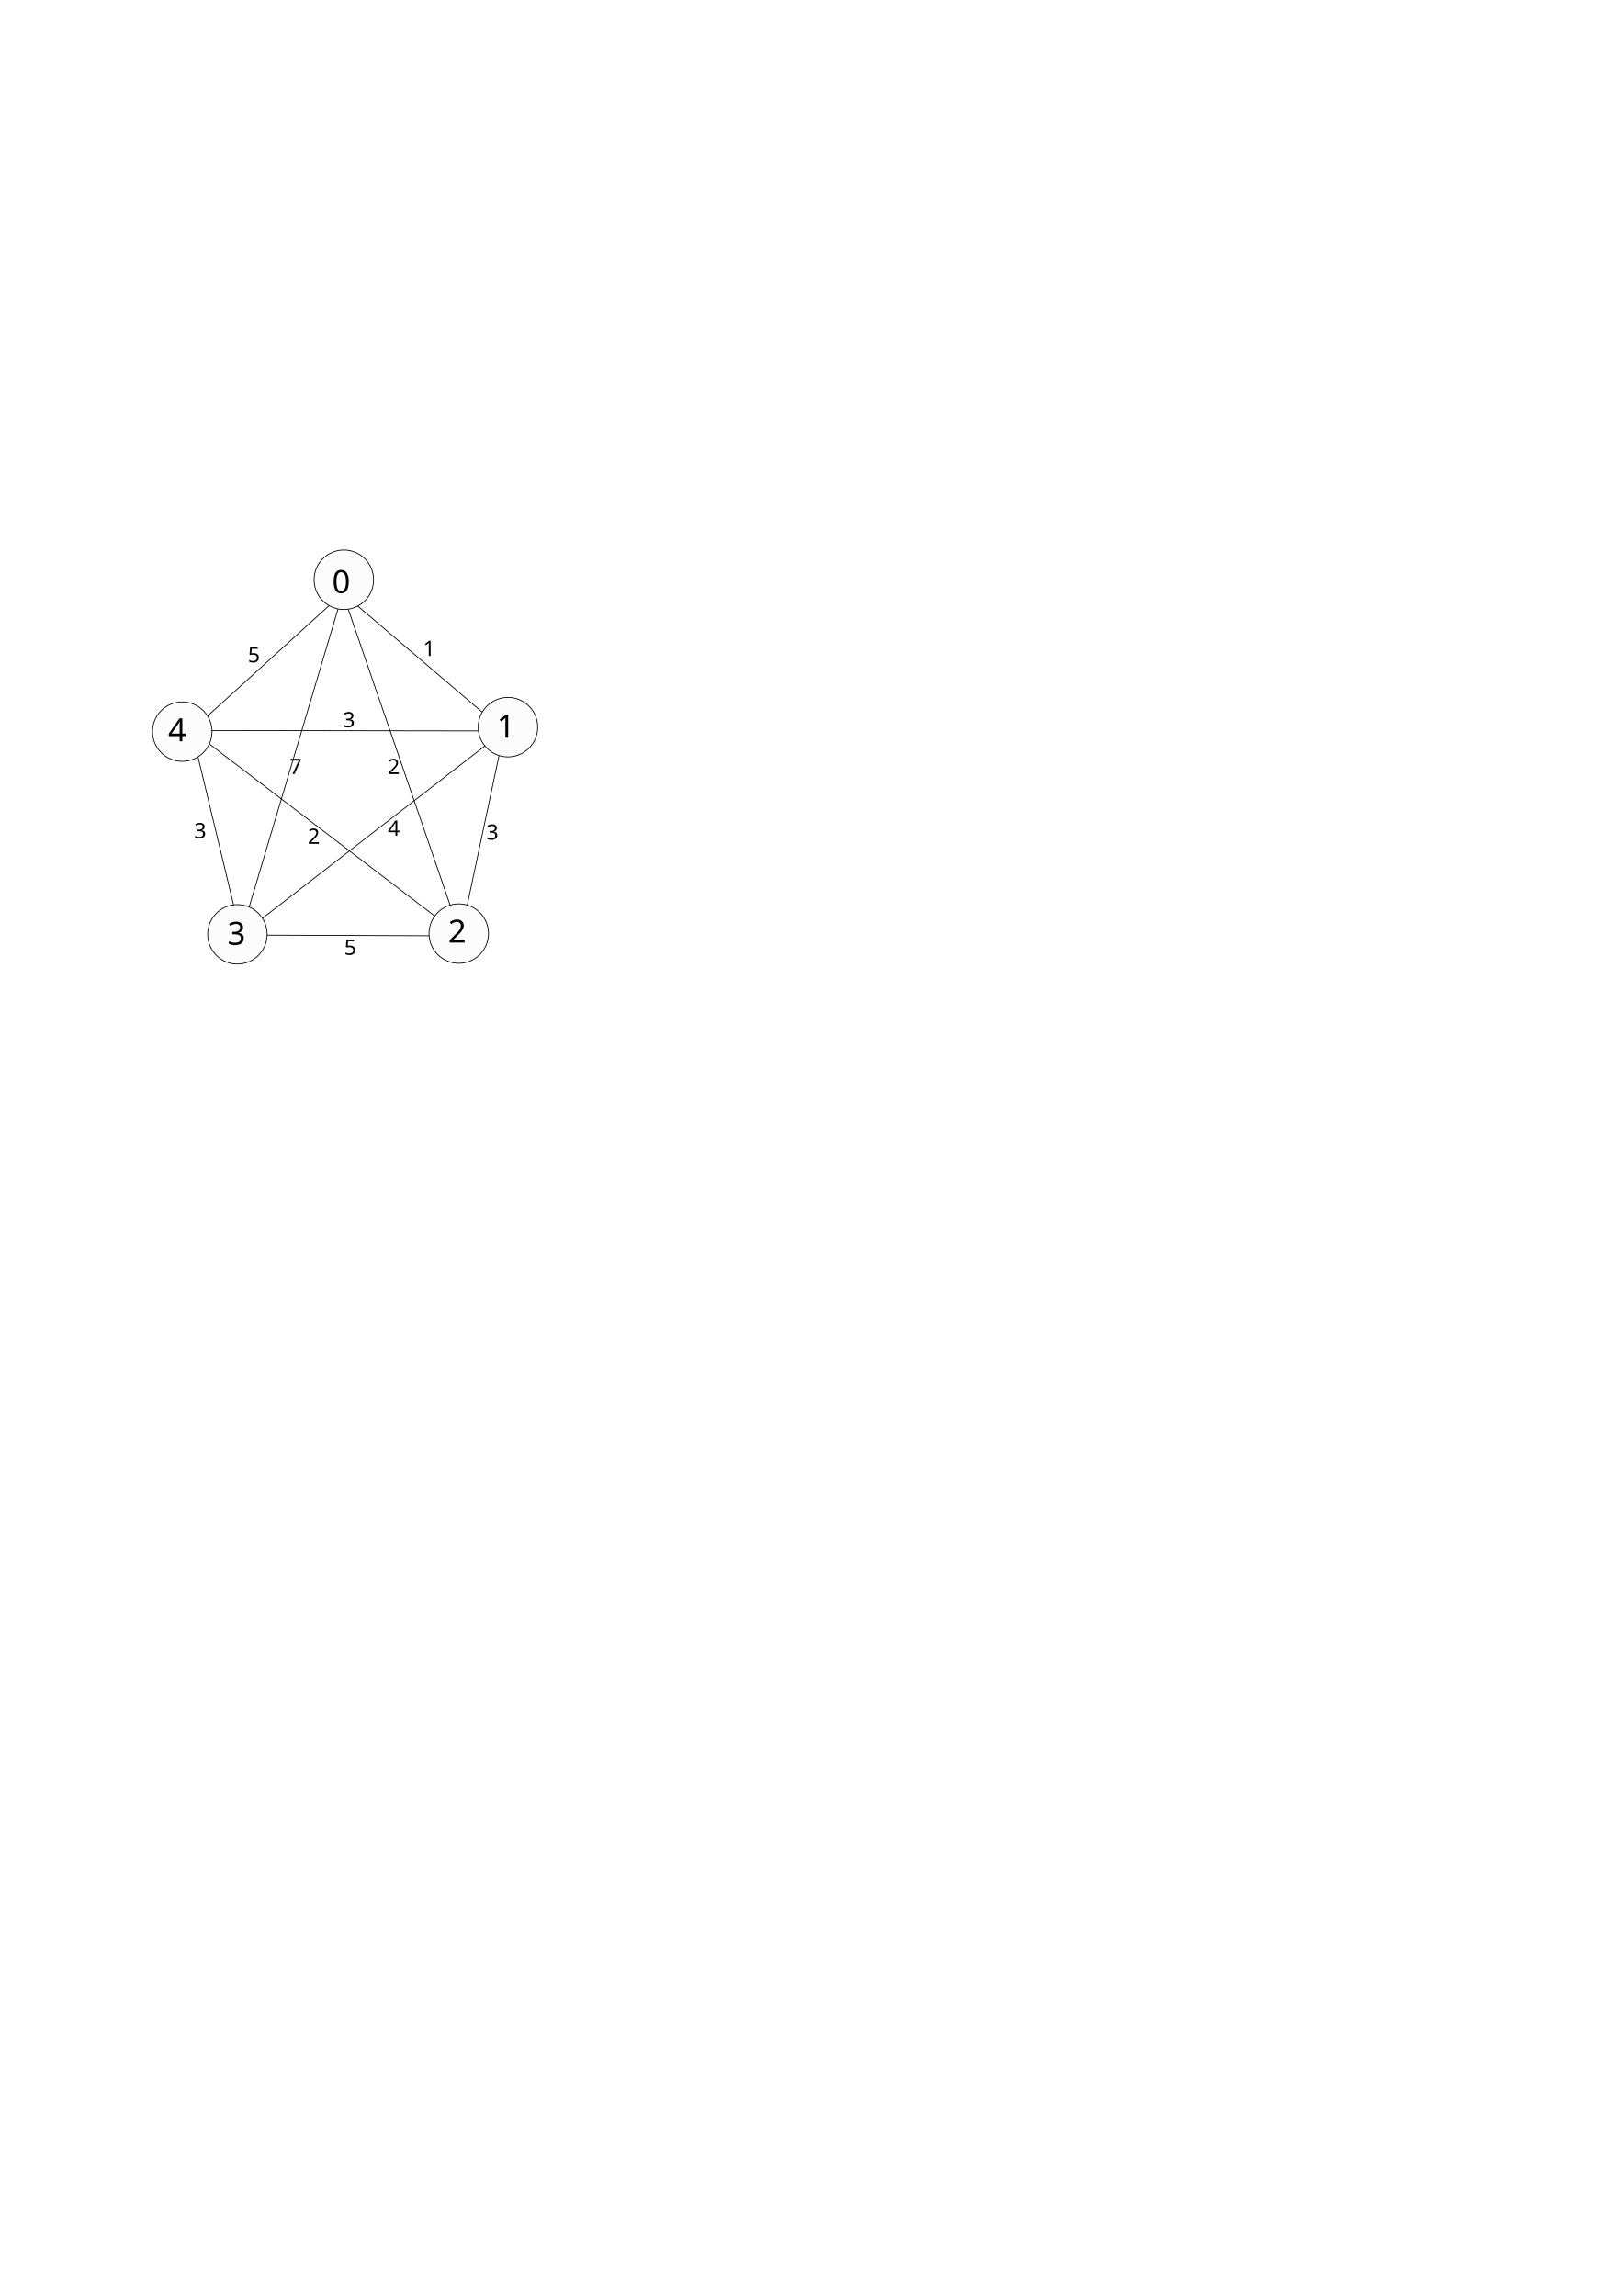
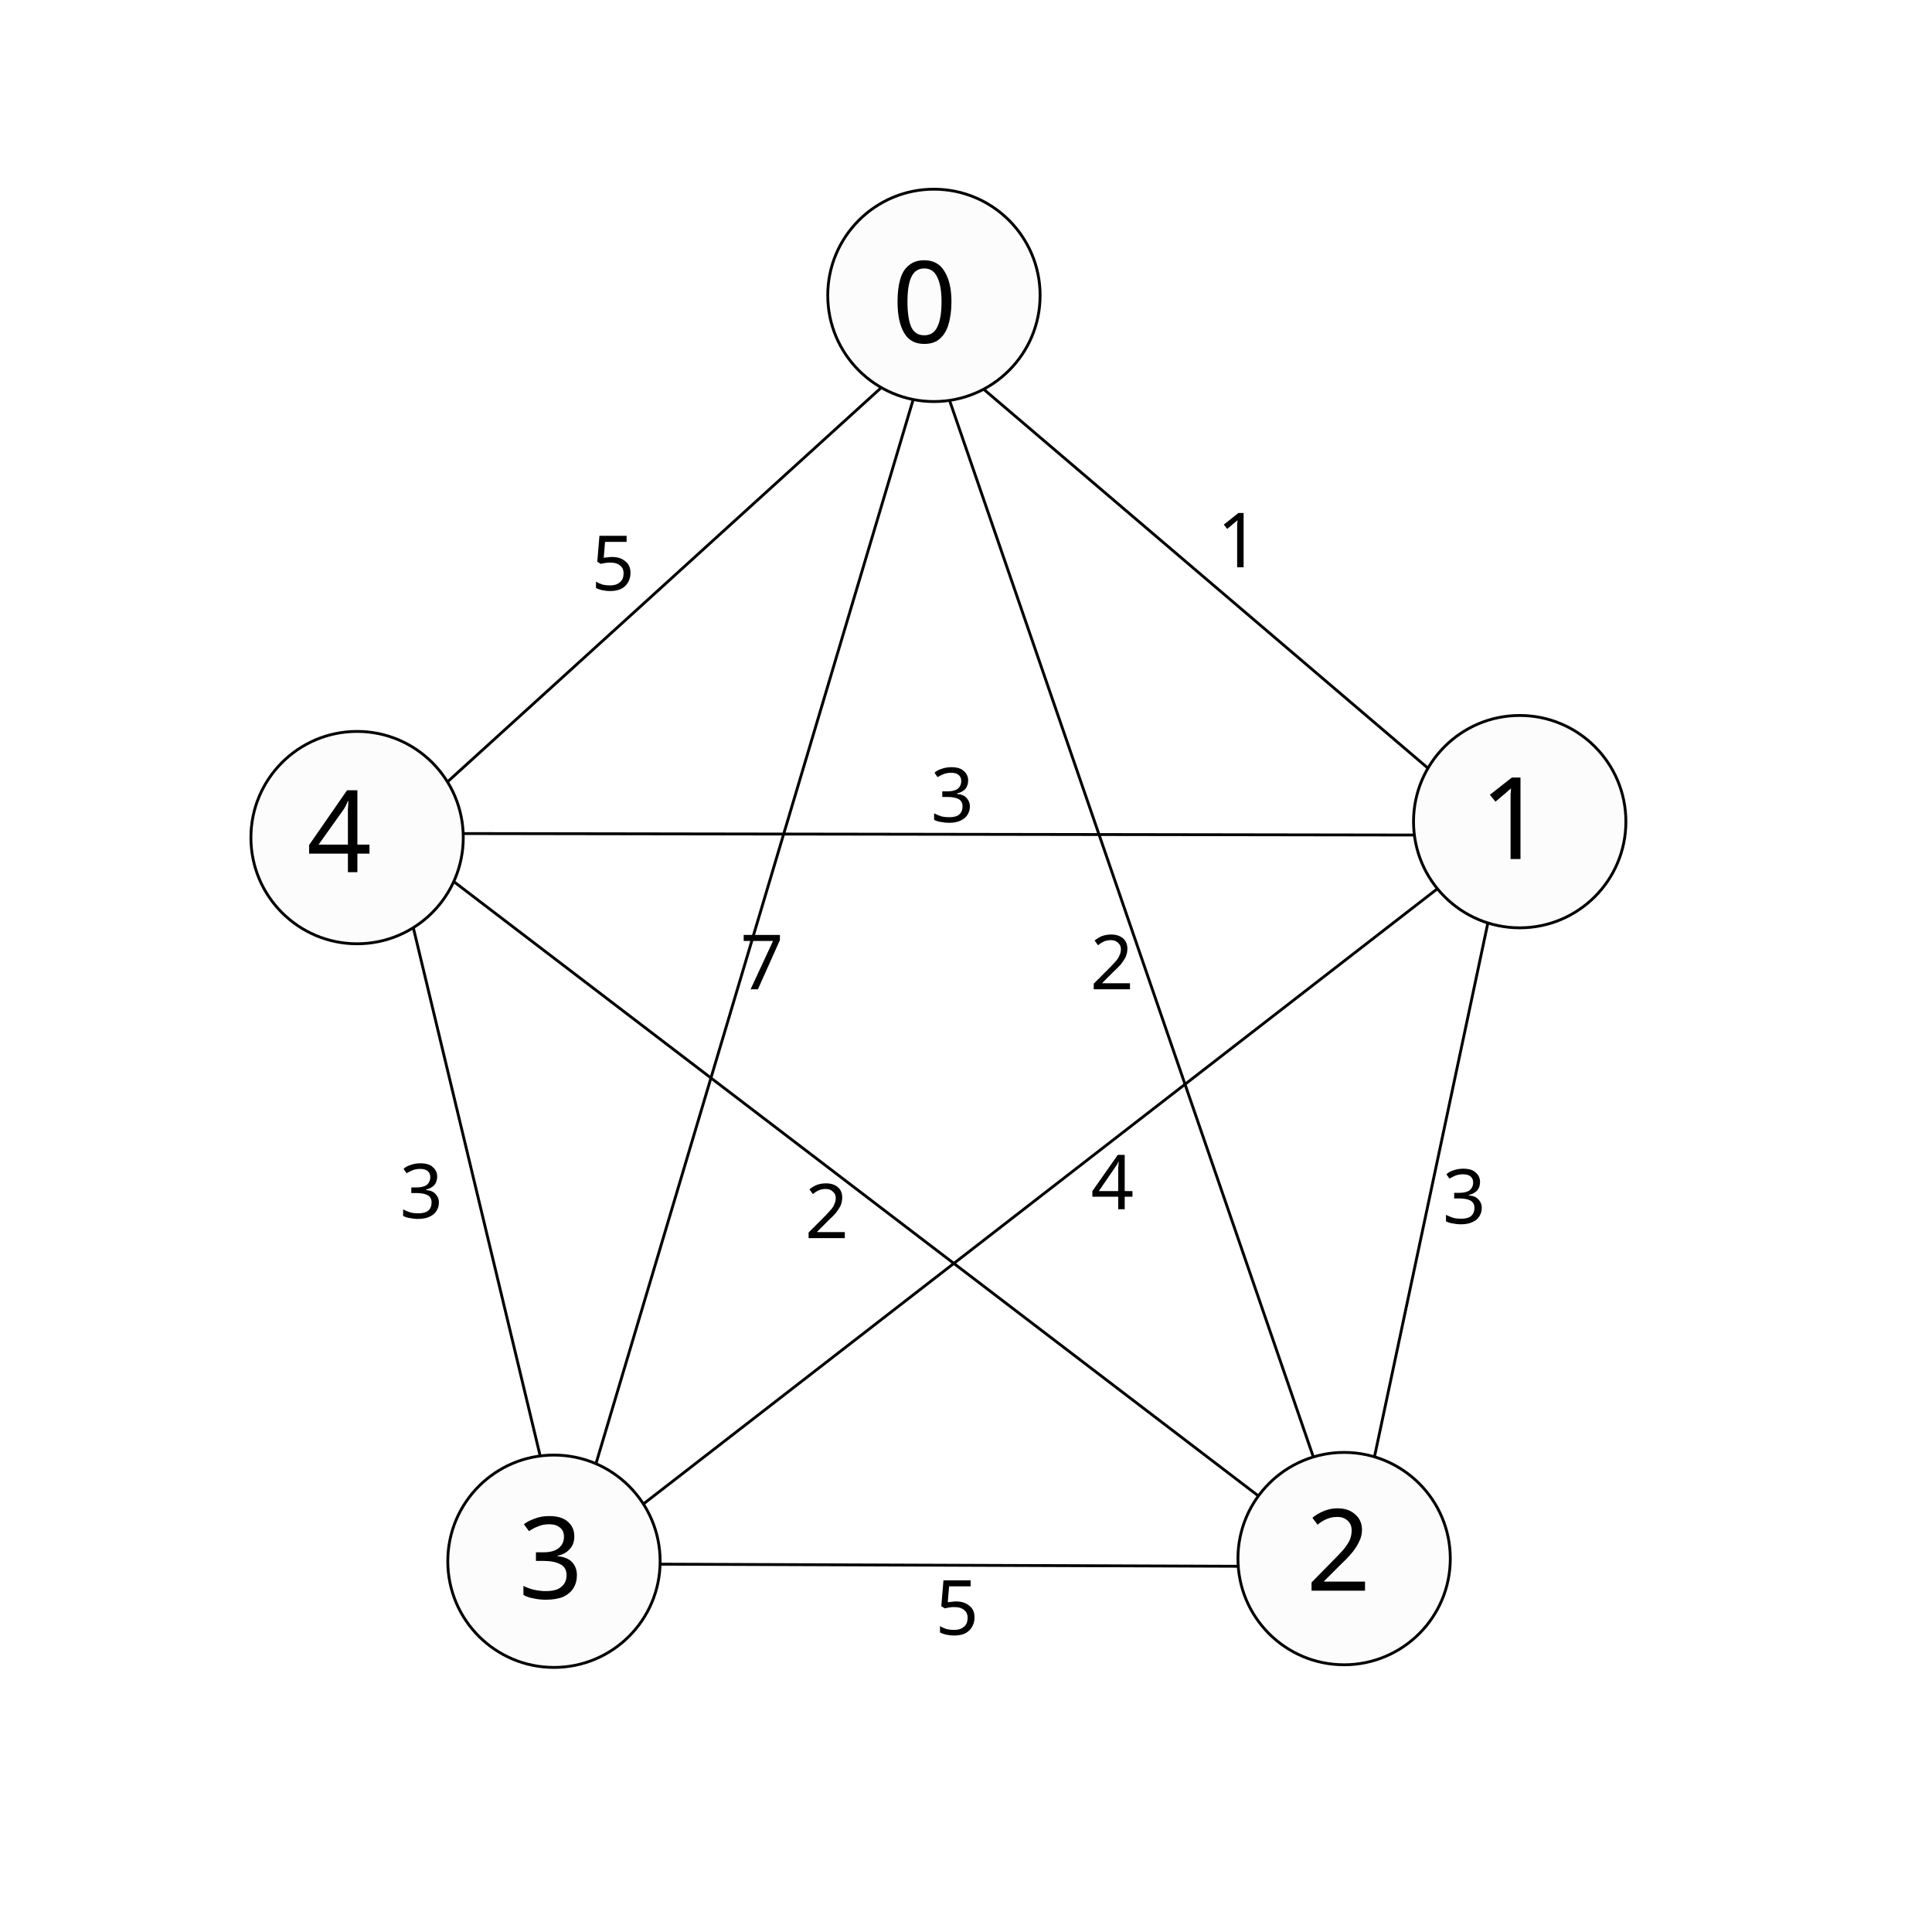
- <svg xmlns="http://www.w3.org/2000/svg" width="210mm" height="297mm" viewBox="0 0 210 297" version="1.1" id="svg8">
+ <svg xmlns="http://www.w3.org/2000/svg" width="70mm" height="70mm" viewBox="0 0 70 70" version="1.1" id="svg8">
  <defs id="defs2" />
-   <g id="layer1">
-     <path style="fill:none;stroke:#000000;stroke-width:0.103px;stroke-linecap:butt;stroke-linejoin:miter;stroke-opacity:1" d="m 31.144,120.955 28.443,0.104 L 65.217,94.553 44.326,76.735 24.788,94.491 Z" id="path815" />
-     <path style="fill:none;stroke:#000000;stroke-width:0.103px;stroke-linecap:butt;stroke-linejoin:miter;stroke-opacity:1" d="M 24.788,94.491 65.217,94.553 31.144,120.955 44.326,76.735 59.587,121.059 Z" id="path817" />
-     <circle style="opacity:1;fill:#fcfcfc;fill-opacity:1;stroke:#000000;stroke-width:0.103;stroke-miterlimit:4;stroke-dasharray:none;stroke-dashoffset:0;stroke-opacity:1" id="path854" cx="44.471" cy="74.995" r="3.847" />
-     <circle style="opacity:1;fill:#fcfcfc;fill-opacity:1;stroke:#000000;stroke-width:0.103;stroke-miterlimit:4;stroke-dasharray:none;stroke-dashoffset:0;stroke-opacity:1" id="path854-3" cx="65.695" cy="94.063" r="3.847" />
-     <circle style="opacity:1;fill:#fcfcfc;fill-opacity:1;stroke:#000000;stroke-width:0.103;stroke-miterlimit:4;stroke-dasharray:none;stroke-dashoffset:0;stroke-opacity:1" id="path854-3-6" cx="59.333" cy="120.764" r="3.847" />
-     <circle style="opacity:1;fill:#fcfcfc;fill-opacity:1;stroke:#000000;stroke-width:0.103;stroke-miterlimit:4;stroke-dasharray:none;stroke-dashoffset:0;stroke-opacity:1" id="path854-3-6-7" cx="30.704" cy="120.861" r="3.847" />
-     <circle style="opacity:1;fill:#fcfcfc;fill-opacity:1;stroke:#000000;stroke-width:0.103;stroke-miterlimit:4;stroke-dasharray:none;stroke-dashoffset:0;stroke-opacity:1" id="path854-3-6-7-5" cx="23.571" cy="94.642" r="3.847" />
-     <text xml:space="preserve" style="font-style:normal;font-weight:normal;font-size:4.126px;line-height:1.25;font-family:sans-serif;letter-spacing:0px;word-spacing:0px;fill:#000000;fill-opacity:1;stroke:none;stroke-width:0.103" x="42.949" y="76.708" id="text918">
-       <tspan id="tspan916" x="42.949" y="76.708" style="stroke-width:0.103">0</tspan>
+   <g id="layer1" transform="translate(0,-227)">
+     <path style="fill:none;stroke:#000000;stroke-width:0.103px;stroke-linecap:butt;stroke-linejoin:miter;stroke-opacity:1" d="m 20.511,283.661 28.443,0.104 5.63,-26.505 -20.891,-17.818 -19.538,17.756 z" id="path815" />
+     <path style="fill:none;stroke:#000000;stroke-width:0.103px;stroke-linecap:butt;stroke-linejoin:miter;stroke-opacity:1" d="m 14.155,257.197 40.429,0.063 -34.073,26.401 13.182,-44.219 15.261,44.324 z" id="path817" />
+     <circle style="opacity:1;fill:#fcfcfc;fill-opacity:1;stroke:#000000;stroke-width:0.103;stroke-miterlimit:4;stroke-dasharray:none;stroke-dashoffset:0;stroke-opacity:1" id="path854" cx="33.838" cy="237.702" r="3.847" />
+     <circle style="opacity:1;fill:#fcfcfc;fill-opacity:1;stroke:#000000;stroke-width:0.103;stroke-miterlimit:4;stroke-dasharray:none;stroke-dashoffset:0;stroke-opacity:1" id="path854-3" cx="55.062" cy="256.77" r="3.847" />
+     <circle style="opacity:1;fill:#fcfcfc;fill-opacity:1;stroke:#000000;stroke-width:0.103;stroke-miterlimit:4;stroke-dasharray:none;stroke-dashoffset:0;stroke-opacity:1" id="path854-3-6" cx="48.7" cy="283.471" r="3.847" />
+     <circle style="opacity:1;fill:#fcfcfc;fill-opacity:1;stroke:#000000;stroke-width:0.103;stroke-miterlimit:4;stroke-dasharray:none;stroke-dashoffset:0;stroke-opacity:1" id="path854-3-6-7" cx="20.071" cy="283.567" r="3.847" />
+     <circle style="opacity:1;fill:#fcfcfc;fill-opacity:1;stroke:#000000;stroke-width:0.103;stroke-miterlimit:4;stroke-dasharray:none;stroke-dashoffset:0;stroke-opacity:1" id="path854-3-6-7-5" cx="12.938" cy="257.348" r="3.847" />
+     <text xml:space="preserve" style="font-style:normal;font-weight:normal;font-size:4.126px;line-height:1.25;font-family:sans-serif;letter-spacing:0px;word-spacing:0px;fill:#000000;fill-opacity:1;stroke:none;stroke-width:0.103" x="32.316" y="239.414" id="text918">
+       <tspan id="tspan916" x="32.316" y="239.414" style="stroke-width:0.103">0</tspan>
    </text>
-     <text xml:space="preserve" style="font-style:normal;font-weight:normal;font-size:4.126px;line-height:1.25;font-family:sans-serif;letter-spacing:0px;word-spacing:0px;fill:#000000;fill-opacity:1;stroke:none;stroke-width:0.103" x="64.253" y="95.421" id="text922">
-       <tspan id="tspan920" x="64.253" y="95.421" style="stroke-width:0.103">1</tspan>
+     <text xml:space="preserve" style="font-style:normal;font-weight:normal;font-size:4.126px;line-height:1.25;font-family:sans-serif;letter-spacing:0px;word-spacing:0px;fill:#000000;fill-opacity:1;stroke:none;stroke-width:0.103" x="53.62" y="258.127" id="text922">
+       <tspan id="tspan920" x="53.62" y="258.127" style="stroke-width:0.103">1</tspan>
    </text>
-     <text xml:space="preserve" style="font-style:normal;font-weight:normal;font-size:4.126px;line-height:1.25;font-family:sans-serif;letter-spacing:0px;word-spacing:0px;fill:#000000;fill-opacity:1;stroke:none;stroke-width:0.103" x="57.948" y="121.926" id="text926">
-       <tspan id="tspan924" x="57.948" y="121.926" style="stroke-width:0.103">2</tspan>
+     <text xml:space="preserve" style="font-style:normal;font-weight:normal;font-size:4.126px;line-height:1.25;font-family:sans-serif;letter-spacing:0px;word-spacing:0px;fill:#000000;fill-opacity:1;stroke:none;stroke-width:0.103" x="47.315" y="284.633" id="text926">
+       <tspan id="tspan924" x="47.315" y="284.633" style="stroke-width:0.103">2</tspan>
    </text>
-     <text xml:space="preserve" style="font-style:normal;font-weight:normal;font-size:4.126px;line-height:1.25;font-family:sans-serif;letter-spacing:0px;word-spacing:0px;fill:#000000;fill-opacity:1;stroke:none;stroke-width:0.103" x="29.408" y="122.208" id="text930">
-       <tspan id="tspan928" x="29.408" y="122.208" style="stroke-width:0.103">3</tspan>
+     <text xml:space="preserve" style="font-style:normal;font-weight:normal;font-size:4.126px;line-height:1.25;font-family:sans-serif;letter-spacing:0px;word-spacing:0px;fill:#000000;fill-opacity:1;stroke:none;stroke-width:0.103" x="18.776" y="284.914" id="text930">
+       <tspan id="tspan928" x="18.776" y="284.914" style="stroke-width:0.103">3</tspan>
    </text>
-     <text xml:space="preserve" style="font-style:normal;font-weight:normal;font-size:4.126px;line-height:1.25;font-family:sans-serif;letter-spacing:0px;word-spacing:0px;fill:#000000;fill-opacity:1;stroke:none;stroke-width:0.103" x="21.74" y="95.895" id="text934">
-       <tspan id="tspan932" x="21.74" y="95.895" style="stroke-width:0.103">4</tspan>
+     <text xml:space="preserve" style="font-style:normal;font-weight:normal;font-size:4.126px;line-height:1.25;font-family:sans-serif;letter-spacing:0px;word-spacing:0px;fill:#000000;fill-opacity:1;stroke:none;stroke-width:0.103" x="11.107" y="258.601" id="text934">
+       <tspan id="tspan932" x="11.107" y="258.601" style="stroke-width:0.103">4</tspan>
    </text>
-     <text xml:space="preserve" style="font-style:normal;font-weight:normal;font-size:2.75px;line-height:1.25;font-family:sans-serif;letter-spacing:0px;word-spacing:0px;fill:#000000;fill-opacity:1;stroke:none;stroke-width:0.103" x="32.054" y="85.677" id="text938">
-       <tspan id="tspan936" x="32.054" y="85.677" style="stroke-width:0.103">5</tspan>
+     <text xml:space="preserve" style="font-style:normal;font-weight:normal;font-size:2.75px;line-height:1.25;font-family:sans-serif;letter-spacing:0px;word-spacing:0px;fill:#000000;fill-opacity:1;stroke:none;stroke-width:0.103" x="21.421" y="248.384" id="text938">
+       <tspan id="tspan936" x="21.421" y="248.384" style="stroke-width:0.103">5</tspan>
    </text>
-     <text xml:space="preserve" style="font-style:normal;font-weight:normal;font-size:2.75px;line-height:1.25;font-family:sans-serif;letter-spacing:0px;word-spacing:0px;fill:#000000;fill-opacity:1;stroke:none;stroke-width:0.103" x="54.721" y="84.848" id="text942">
-       <tspan id="tspan940" x="54.721" y="84.848" style="stroke-width:0.103">1</tspan>
+     <text xml:space="preserve" style="font-style:normal;font-weight:normal;font-size:2.75px;line-height:1.25;font-family:sans-serif;letter-spacing:0px;word-spacing:0px;fill:#000000;fill-opacity:1;stroke:none;stroke-width:0.103" x="44.089" y="247.555" id="text942">
+       <tspan id="tspan940" x="44.089" y="247.555" style="stroke-width:0.103">1</tspan>
    </text>
-     <text xml:space="preserve" style="font-style:normal;font-weight:normal;font-size:2.75px;line-height:1.25;font-family:sans-serif;letter-spacing:0px;word-spacing:0px;fill:#000000;fill-opacity:1;stroke:none;stroke-width:0.103" x="44.352" y="94.075" id="text946">
-       <tspan id="tspan944" x="44.352" y="94.075" style="stroke-width:0.103">3</tspan>
+     <text xml:space="preserve" style="font-style:normal;font-weight:normal;font-size:2.75px;line-height:1.25;font-family:sans-serif;letter-spacing:0px;word-spacing:0px;fill:#000000;fill-opacity:1;stroke:none;stroke-width:0.103" x="33.719" y="256.781" id="text946">
+       <tspan id="tspan944" x="33.719" y="256.781" style="stroke-width:0.103">3</tspan>
    </text>
-     <text xml:space="preserve" style="font-style:normal;font-weight:normal;font-size:2.75px;line-height:1.25;font-family:sans-serif;letter-spacing:0px;word-spacing:0px;fill:#000000;fill-opacity:1;stroke:none;stroke-width:0.103" x="37.452" y="100.136" id="text950">
-       <tspan id="tspan948" x="37.452" y="100.136" style="stroke-width:0.103">7</tspan>
+     <text xml:space="preserve" style="font-style:normal;font-weight:normal;font-size:2.75px;line-height:1.25;font-family:sans-serif;letter-spacing:0px;word-spacing:0px;fill:#000000;fill-opacity:1;stroke:none;stroke-width:0.103" x="26.819" y="262.843" id="text950">
+       <tspan id="tspan948" x="26.819" y="262.843" style="stroke-width:0.103">7</tspan>
    </text>
-     <text xml:space="preserve" style="font-style:normal;font-weight:normal;font-size:2.75px;line-height:1.25;font-family:sans-serif;letter-spacing:0px;word-spacing:0px;fill:#000000;fill-opacity:1;stroke:none;stroke-width:0.103" x="50.135" y="100.136" id="text954">
-       <tspan id="tspan952" x="50.135" y="100.136" style="stroke-width:0.103">2</tspan>
+     <text xml:space="preserve" style="font-style:normal;font-weight:normal;font-size:2.75px;line-height:1.25;font-family:sans-serif;letter-spacing:0px;word-spacing:0px;fill:#000000;fill-opacity:1;stroke:none;stroke-width:0.103" x="39.502" y="262.843" id="text954">
+       <tspan id="tspan952" x="39.502" y="262.843" style="stroke-width:0.103">2</tspan>
    </text>
-     <text xml:space="preserve" style="font-style:normal;font-weight:normal;font-size:2.75px;line-height:1.25;font-family:sans-serif;letter-spacing:0px;word-spacing:0px;fill:#000000;fill-opacity:1;stroke:none;stroke-width:0.103" x="50.149" y="108.108" id="text958">
-       <tspan id="tspan956" x="50.149" y="108.108" style="stroke-width:0.103">4</tspan>
+     <text xml:space="preserve" style="font-style:normal;font-weight:normal;font-size:2.75px;line-height:1.25;font-family:sans-serif;letter-spacing:0px;word-spacing:0px;fill:#000000;fill-opacity:1;stroke:none;stroke-width:0.103" x="39.516" y="270.814" id="text958">
+       <tspan id="tspan956" x="39.516" y="270.814" style="stroke-width:0.103">4</tspan>
    </text>
-     <text xml:space="preserve" style="font-style:normal;font-weight:normal;font-size:2.75px;line-height:1.25;font-family:sans-serif;letter-spacing:0px;word-spacing:0px;fill:#000000;fill-opacity:1;stroke:none;stroke-width:0.103" x="39.806" y="109.153" id="text962">
-       <tspan id="tspan960" x="39.806" y="109.153" style="stroke-width:0.103">2</tspan>
+     <text xml:space="preserve" style="font-style:normal;font-weight:normal;font-size:2.75px;line-height:1.25;font-family:sans-serif;letter-spacing:0px;word-spacing:0px;fill:#000000;fill-opacity:1;stroke:none;stroke-width:0.103" x="29.173" y="271.859" id="text962">
+       <tspan id="tspan960" x="29.173" y="271.859" style="stroke-width:0.103">2</tspan>
    </text>
-     <text xml:space="preserve" style="font-style:normal;font-weight:normal;font-size:2.75px;line-height:1.25;font-family:sans-serif;letter-spacing:0px;word-spacing:0px;fill:#000000;fill-opacity:1;stroke:none;stroke-width:0.103" x="44.517" y="123.517" id="text966">
-       <tspan id="tspan964" x="44.517" y="123.517" style="stroke-width:0.103">5</tspan>
+     <text xml:space="preserve" style="font-style:normal;font-weight:normal;font-size:2.75px;line-height:1.25;font-family:sans-serif;letter-spacing:0px;word-spacing:0px;fill:#000000;fill-opacity:1;stroke:none;stroke-width:0.103" x="33.885" y="286.224" id="text966">
+       <tspan id="tspan964" x="33.885" y="286.224" style="stroke-width:0.103">5</tspan>
    </text>
-     <text xml:space="preserve" style="font-style:normal;font-weight:normal;font-size:2.75px;line-height:1.25;font-family:sans-serif;letter-spacing:0px;word-spacing:0px;fill:#000000;fill-opacity:1;stroke:none;stroke-width:0.103" x="25.113" y="108.426" id="text970">
-       <tspan id="tspan968" x="25.113" y="108.426" style="stroke-width:0.103">3</tspan>
+     <text xml:space="preserve" style="font-style:normal;font-weight:normal;font-size:2.75px;line-height:1.25;font-family:sans-serif;letter-spacing:0px;word-spacing:0px;fill:#000000;fill-opacity:1;stroke:none;stroke-width:0.103" x="14.481" y="271.132" id="text970">
+       <tspan id="tspan968" x="14.481" y="271.132" style="stroke-width:0.103">3</tspan>
    </text>
-     <text xml:space="preserve" style="font-style:normal;font-weight:normal;font-size:2.75px;line-height:1.25;font-family:sans-serif;letter-spacing:0px;word-spacing:0px;fill:#000000;fill-opacity:1;stroke:none;stroke-width:0.103" x="62.899" y="108.619" id="text974">
-       <tspan id="tspan972" x="62.899" y="108.619" style="stroke-width:0.103">3</tspan>
+     <text xml:space="preserve" style="font-style:normal;font-weight:normal;font-size:2.75px;line-height:1.25;font-family:sans-serif;letter-spacing:0px;word-spacing:0px;fill:#000000;fill-opacity:1;stroke:none;stroke-width:0.103" x="52.267" y="271.325" id="text974">
+       <tspan id="tspan972" x="52.267" y="271.325" style="stroke-width:0.103">3</tspan>
    </text>
  </g>
</svg>
